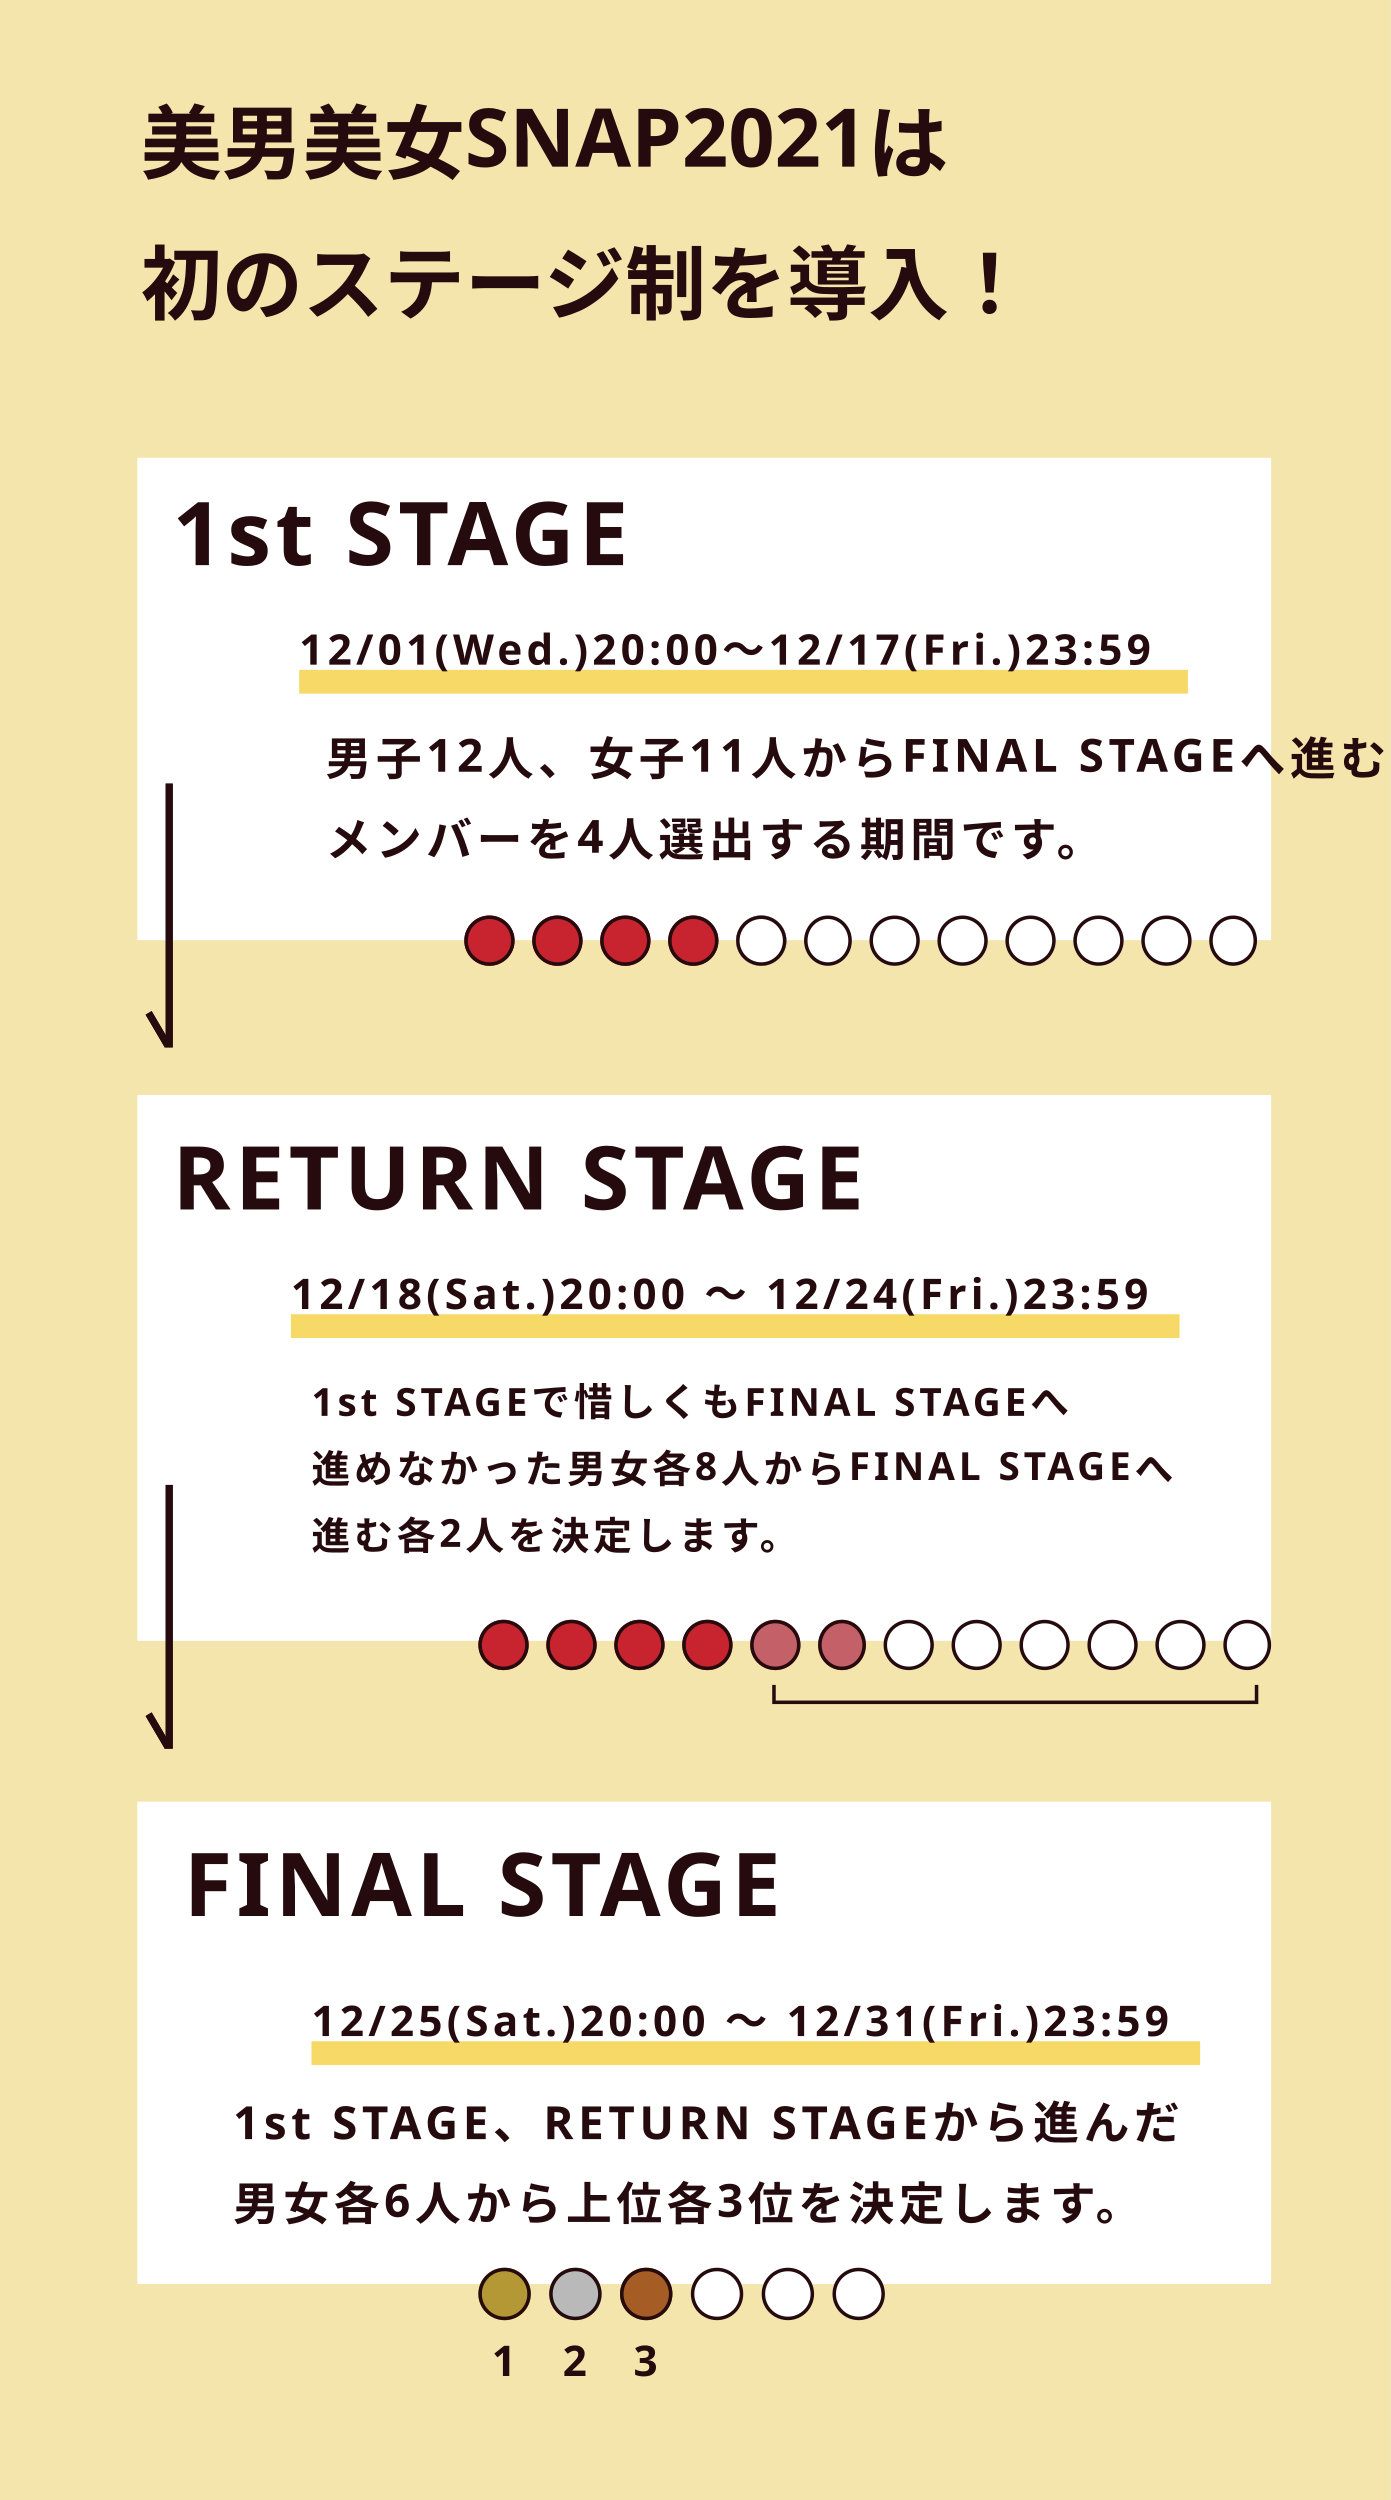
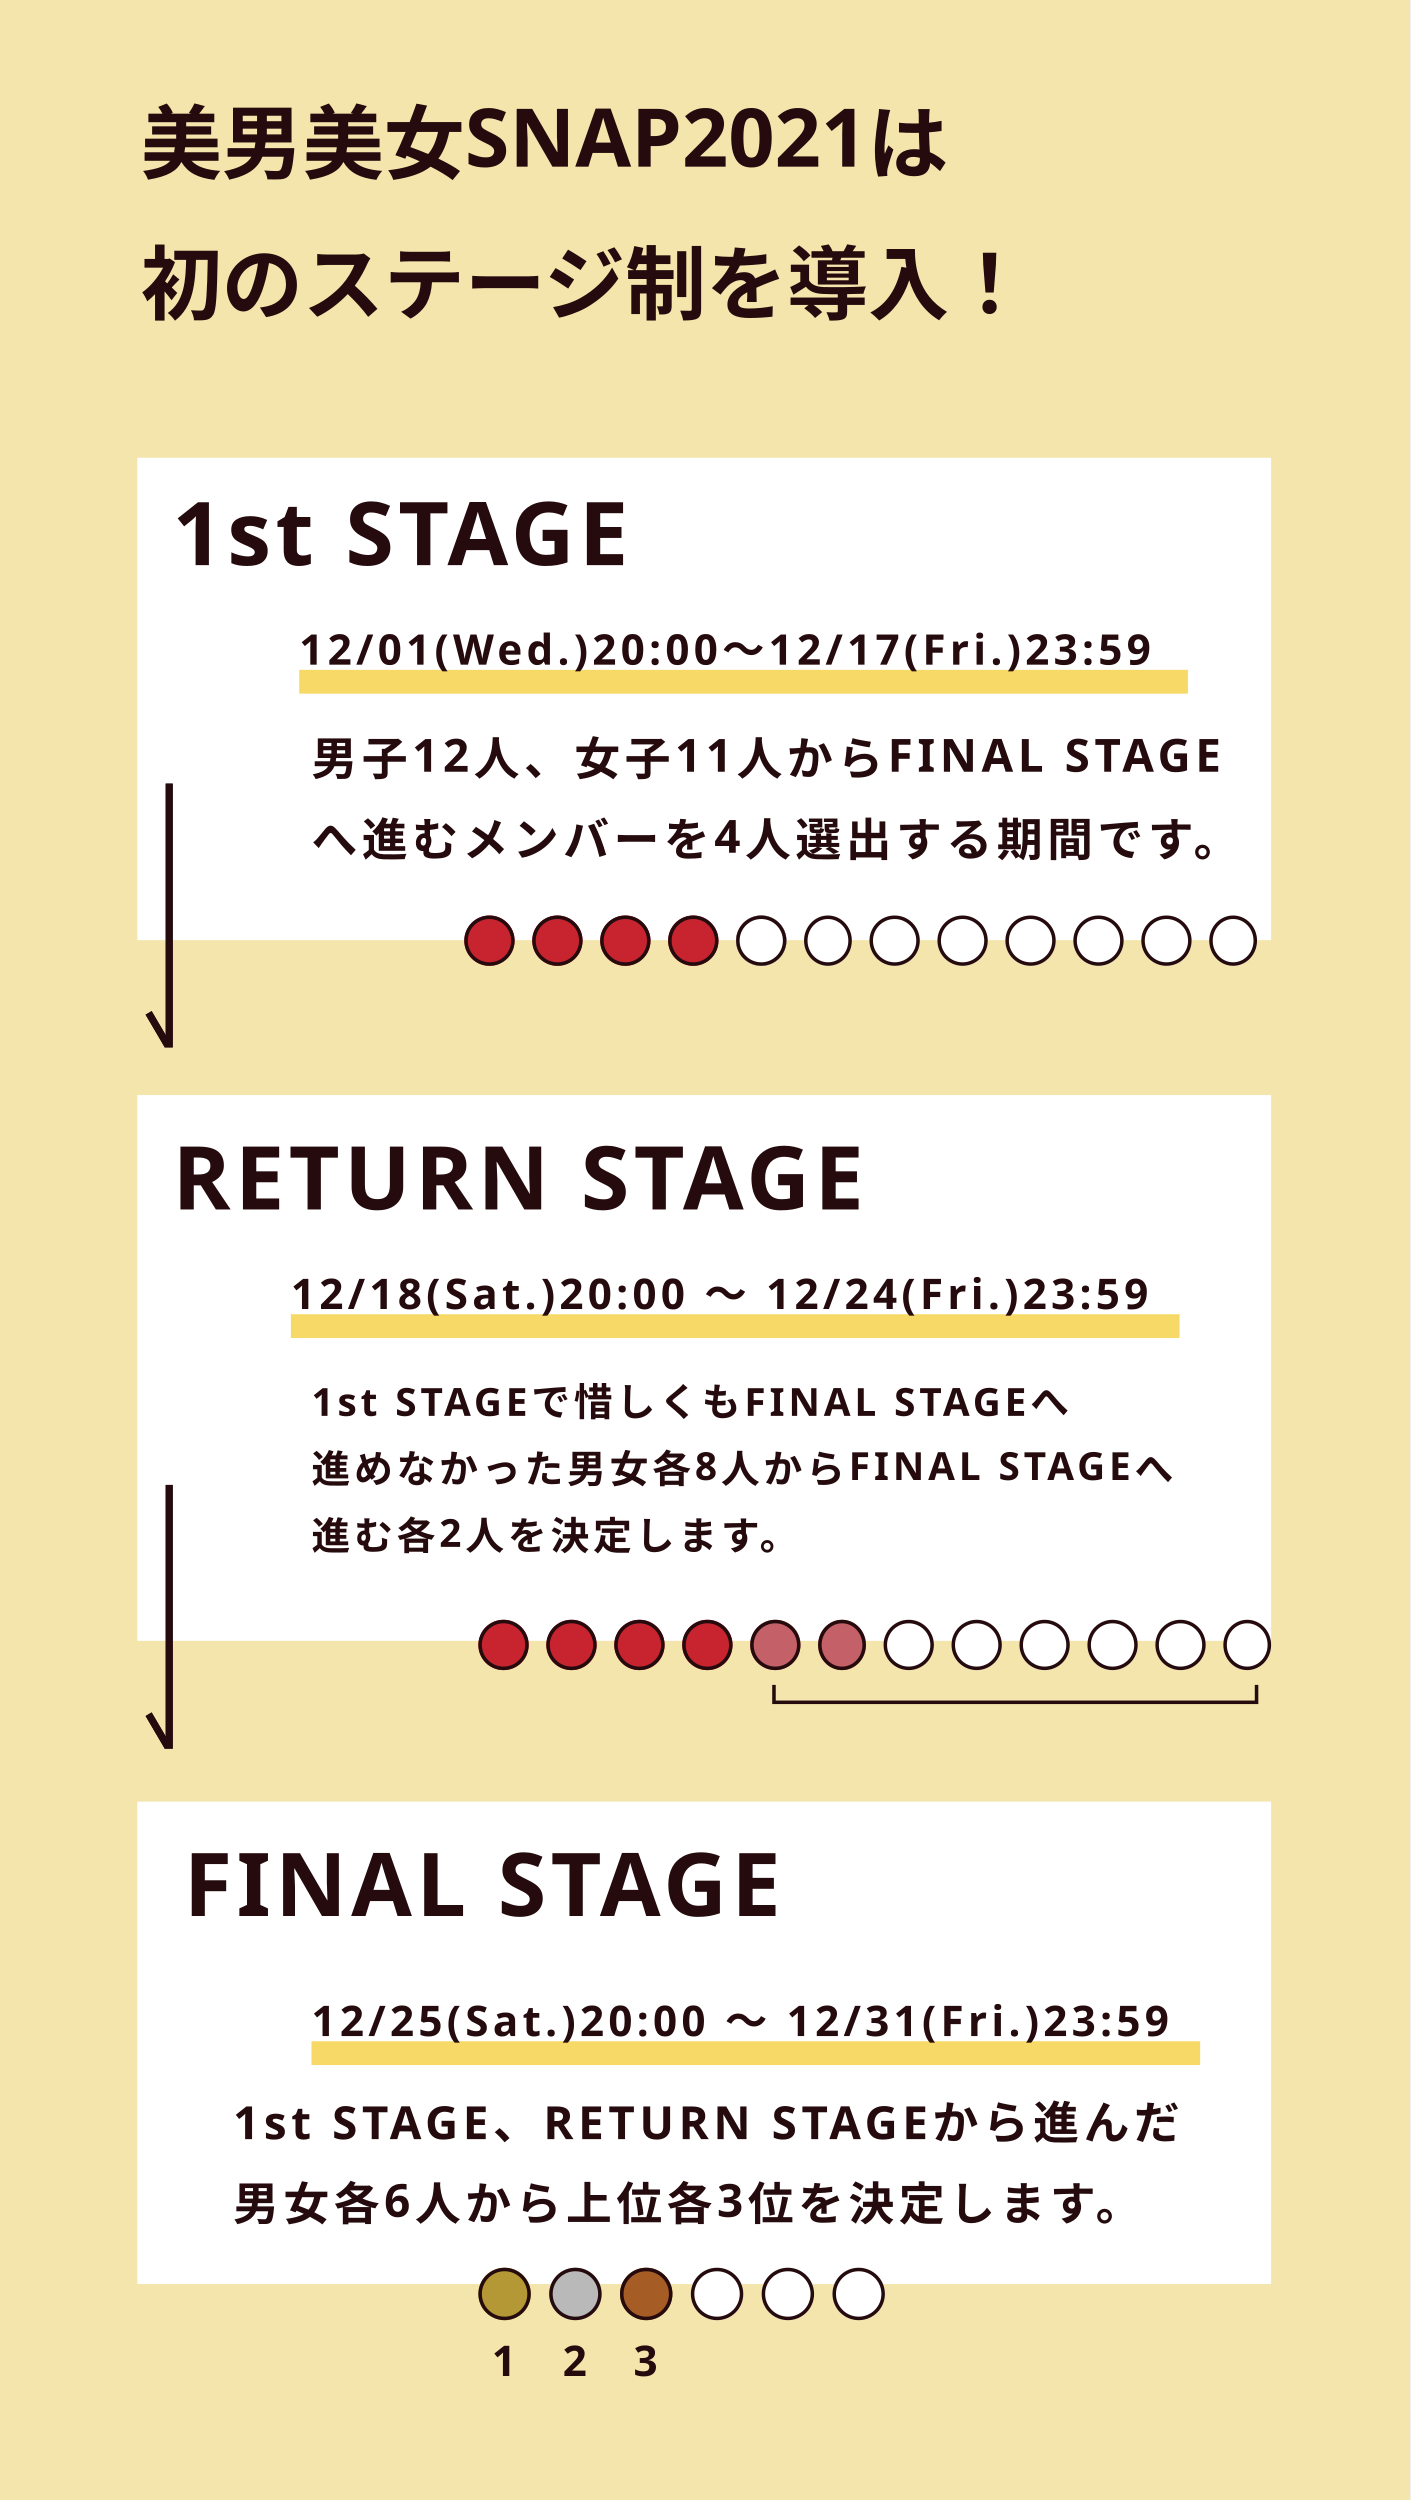
- <svg xmlns="http://www.w3.org/2000/svg" width="395" height="710" viewBox="0 0 395 710">
-   <g id="グループ_131" data-name="グループ 131" transform="translate(14.697 -1764)">
-     <g id="グループ_130" data-name="グループ 130">
-       <g id="グループ_129" data-name="グループ 129">
-         <g id="グループ_128" data-name="グループ 128">
-           <g id="グループ_127" data-name="グループ 127">
-             <g id="ステージ制説明">
-               <rect id="長方形_132" data-name="長方形 132" width="395" height="710" transform="translate(-14.697 1764)" fill="#f6d967" opacity="0.503" />
-               <text id="美男美女SNAP2021は_初のステージ制を導入_" data-name="美男美女SNAP2021は 初のステージ制を導入！" transform="translate(25.303 1792.987)" fill="#250b0d" font-size="23" font-family="YuGo-Bold, YuGothic" font-weight="700">
-                 <tspan x="0" y="20">美男美女SNAP2021は</tspan>
-                 <tspan x="0" y="60">初のステージ制を導入！</tspan>
-               </text>
-               <rect id="長方形_150" data-name="長方形 150" width="322" height="137" transform="translate(24.303 1894)" fill="#fff" />
-               <text id="_1st_STAGE" data-name="1st STAGE" transform="translate(34.303 1902.491)" fill="#250b0d" font-size="25" font-family="YuGo-Bold, YuGothic" font-weight="700" letter-spacing="0.05em">
-                 <tspan x="0" y="22">1st STAGE</tspan>
-               </text>
-               <text id="男子12人、女子11人からFINAL_STAGEへ進む_メンバーを4人選出する期間です_" data-name="男子12人、女子11人からFINAL STAGEへ進む メンバーを4人選出する期間です。 " transform="translate(77.762 1973.108)" fill="#250b0d" font-size="13" font-family="YuGo-Bold, YuGothic" font-weight="700" letter-spacing="0.1em">
-                 <tspan x="0" y="11">男子12人、女子11人からFINAL STAGEへ進む</tspan>
-                 <tspan x="0" y="34">メンバーを4人選出する期間です。</tspan>
-               </text>
-               <g id="グループ_92" data-name="グループ 92" transform="translate(-2.697 -9)">
-                 <g id="楕円形_46" data-name="楕円形 46" transform="translate(158.45 2033)" fill="#c72430" stroke="#250b0d" stroke-width="1">
-                   <circle cx="7.148" cy="7.148" r="7.148" stroke="none" />
-                   <circle cx="7.148" cy="7.148" r="6.648" fill="none" />
-                 </g>
-                 <g id="楕円形_47" data-name="楕円形 47" transform="translate(331.42 2033)" fill="#fff" stroke="#250b0d" stroke-width="1">
-                   <ellipse cx="6.79" cy="7.148" rx="6.79" ry="7.148" stroke="none" />
-                   <ellipse cx="6.79" cy="7.148" rx="6.29" ry="6.648" fill="none" />
-                 </g>
-                 <g id="楕円形_48" data-name="楕円形 48" transform="translate(312.121 2033)" fill="#fff" stroke="#250b0d" stroke-width="1">
-                   <circle cx="7.148" cy="7.148" r="7.148" stroke="none" />
-                   <circle cx="7.148" cy="7.148" r="6.648" fill="none" />
-                 </g>
-                 <g id="楕円形_49" data-name="楕円形 49" transform="translate(292.823 2033)" fill="#fff" stroke="#250b0d" stroke-width="1">
-                   <circle cx="7.148" cy="7.148" r="7.148" stroke="none" />
-                   <circle cx="7.148" cy="7.148" r="6.648" fill="none" />
-                 </g>
-                 <g id="楕円形_50" data-name="楕円形 50" transform="translate(254.227 2033)" fill="#fff" stroke="#250b0d" stroke-width="1">
-                   <circle cx="7.148" cy="7.148" r="7.148" stroke="none" />
-                   <circle cx="7.148" cy="7.148" r="6.648" fill="none" />
-                 </g>
-                 <g id="楕円形_51" data-name="楕円形 51" transform="translate(234.928 2033)" fill="#fff" stroke="#250b0d" stroke-width="1">
-                   <circle cx="7.148" cy="7.148" r="7.148" stroke="none" />
-                   <circle cx="7.148" cy="7.148" r="6.648" fill="none" />
-                 </g>
-                 <g id="楕円形_52" data-name="楕円形 52" transform="translate(216.345 2033)" fill="#fff" stroke="#250b0d" stroke-width="1">
-                   <ellipse cx="6.79" cy="7.148" rx="6.79" ry="7.148" stroke="none" />
-                   <ellipse cx="6.79" cy="7.148" rx="6.29" ry="6.648" fill="none" />
-                 </g>
-                 <g id="楕円形_53" data-name="楕円形 53" transform="translate(177.748 2033)" fill="#c72430" stroke="#250b0d" stroke-width="1">
-                   <circle cx="7.148" cy="7.148" r="7.148" stroke="none" />
-                   <circle cx="7.148" cy="7.148" r="6.648" fill="none" />
-                 </g>
-                 <g id="楕円形_54" data-name="楕円形 54" transform="translate(273.525 2033)" fill="#fff" stroke="#250b0d" stroke-width="1">
-                   <circle cx="7.148" cy="7.148" r="7.148" stroke="none" />
-                   <circle cx="7.148" cy="7.148" r="6.648" fill="none" />
-                 </g>
-                 <g id="楕円形_55" data-name="楕円形 55" transform="translate(139.152 2033)" fill="#c72430" stroke="#250b0d" stroke-width="1">
-                   <circle cx="7.148" cy="7.148" r="7.148" stroke="none" />
-                   <circle cx="7.148" cy="7.148" r="6.648" fill="none" />
-                 </g>
-                 <g id="楕円形_56" data-name="楕円形 56" transform="translate(119.853 2033)" fill="#c72430" stroke="#250b0d" stroke-width="1">
-                   <circle cx="7.148" cy="7.148" r="7.148" stroke="none" />
-                   <circle cx="7.148" cy="7.148" r="6.648" fill="none" />
-                 </g>
-                 <g id="楕円形_57" data-name="楕円形 57" transform="translate(197.046 2033)" fill="#fff" stroke="#250b0d" stroke-width="1">
-                   <circle cx="7.148" cy="7.148" r="7.148" stroke="none" />
-                   <circle cx="7.148" cy="7.148" r="6.648" fill="none" />
-                 </g>
-               </g>
-               <g id="グループ_90" data-name="グループ 90" transform="translate(33.362 1986.552) rotate(90)">
-                 <g id="グループ_45" data-name="グループ 45" transform="translate(0 0)">
-                   <path id="パス_38" data-name="パス 38" d="M0,0H74.9" transform="translate(0 0)" fill="none" stroke="#250b0d" stroke-width="2" />
-                   <path id="パス_37" data-name="パス 37" d="M0,5.495,9.366,0" transform="translate(65.107 0.358)" fill="none" stroke="#250b0d" stroke-width="2" />
-                 </g>
-                 <path id="パス_38-2" data-name="パス 38" d="M0,0H74.9" transform="translate(0 0)" fill="none" stroke="#250b0d" stroke-width="2" />
-                 <path id="パス_37-2" data-name="パス 37" d="M0,5.495,9.366,0" transform="translate(65.107 0.358)" fill="none" stroke="#250b0d" stroke-width="2" />
-               </g>
-               <rect id="長方形_151" data-name="長方形 151" width="322" height="155" transform="translate(24.303 2075)" fill="#fff" />
-               <text id="RETURN_STAGE" data-name="RETURN STAGE" transform="translate(34.303 2085.482)" fill="#250b0d" font-size="25" font-family="YuGo-Bold, YuGothic" font-weight="700" letter-spacing="0.05em">
-                 <tspan x="0" y="22">RETURN STAGE</tspan>
-               </text>
-               <text id="_1st_STAGEで惜しくもFINAL_STAGEへ_進めなかった男女各8人からFINAL_STAGEへ_進む各2人を決定します_" data-name="1st STAGEで惜しくもFINAL STAGEへ 進めなかった男女各8人からFINAL STAGEへ 進む各2人を決定します。 " transform="translate(73.762 2156.108)" fill="#250b0d" font-size="11" font-family="YuGo-Bold, YuGothic" font-weight="700" letter-spacing="0.1em">
-                 <tspan x="0" y="10">1st STAGEで惜しくもFINAL STAGEへ</tspan>
-                 <tspan x="0" y="29">進めなかった男女各8人からFINAL STAGEへ</tspan>
-                 <tspan x="0" y="48">進む各2人を決定します。</tspan>
-               </text>
-               <g id="グループ_91" data-name="グループ 91" transform="translate(33.362 2185.73) rotate(90)">
-                 <g id="グループ_45-2" data-name="グループ 45" transform="translate(0 0)">
-                   <path id="パス_38-3" data-name="パス 38" d="M0,0H74.9" transform="translate(0 0)" fill="none" stroke="#250b0d" stroke-width="2" />
-                   <path id="パス_37-3" data-name="パス 37" d="M0,5.495,9.366,0" transform="translate(65.107 0.358)" fill="none" stroke="#250b0d" stroke-width="2" />
-                 </g>
-                 <path id="パス_38-4" data-name="パス 38" d="M0,0H74.9" transform="translate(0 0)" fill="none" stroke="#250b0d" stroke-width="2" />
-                 <path id="パス_37-4" data-name="パス 37" d="M0,5.495,9.366,0" transform="translate(65.107 0.358)" fill="none" stroke="#250b0d" stroke-width="2" />
-               </g>
-               <rect id="長方形_152" data-name="長方形 152" width="322" height="137" transform="translate(24.303 2275.664)" fill="#fff" />
-               <text id="FINAL_STAGE" data-name="FINAL STAGE" transform="translate(37.509 2286.146)" fill="#250b0d" font-size="25" font-family="YuGo-Bold, YuGothic" font-weight="700" letter-spacing="0.05em">
-                 <tspan x="0" y="22">FINAL STAGE</tspan>
-               </text>
-               <text id="_1st_STAGE_RETURN_STAGEから進んだ_男女各6人から上位各3位を決定します_" data-name="1st STAGE、RETURN STAGEから進んだ 男女各6人から上位各3位を決定します。 " transform="translate(51.509 2360.518)" fill="#250b0d" font-size="13" font-family="YuGo-Bold, YuGothic" font-weight="700" letter-spacing="0.1em">
-                 <tspan x="0" y="11">1st STAGE、RETURN STAGEから進んだ</tspan>
-                 <tspan x="0" y="34">男女各6人から上位各3位を決定します。</tspan>
-               </text>
-               <g id="グループ_94" data-name="グループ 94" transform="translate(-124.722 -8.468)">
-                 <g id="楕円形_63" data-name="楕円形 63" transform="translate(286.104 2416.504)" fill="#a55c25" stroke="#250b0d" stroke-width="1">
-                   <ellipse cx="7.449" cy="7.449" rx="7.449" ry="7.449" stroke="none" />
-                   <ellipse cx="7.449" cy="7.449" rx="6.949" ry="6.949" fill="none" />
-                 </g>
-                 <g id="楕円形_64" data-name="楕円形 64" transform="translate(306.217 2416.504)" fill="#fff" stroke="#250b0d" stroke-width="1">
-                   <ellipse cx="7.449" cy="7.449" rx="7.449" ry="7.449" stroke="none" />
-                   <ellipse cx="7.449" cy="7.449" rx="6.949" ry="6.949" fill="none" />
-                 </g>
-                 <g id="楕円形_65" data-name="楕円形 65" transform="translate(265.991 2416.504)" fill="#b9b9b9" stroke="#250b0d" stroke-width="1">
-                   <ellipse cx="7.449" cy="7.449" rx="7.449" ry="7.449" stroke="none" />
-                   <ellipse cx="7.449" cy="7.449" rx="6.949" ry="6.949" fill="none" />
-                 </g>
-                 <g id="楕円形_66" data-name="楕円形 66" transform="translate(245.878 2416.504)" fill="#b59836" stroke="#250b0d" stroke-width="1">
-                   <ellipse cx="7.449" cy="7.449" rx="7.449" ry="7.449" stroke="none" />
-                   <ellipse cx="7.449" cy="7.449" rx="6.949" ry="6.949" fill="none" />
-                 </g>
-                 <g id="楕円形_67" data-name="楕円形 67" transform="translate(326.33 2416.504)" fill="#fff" stroke="#250b0d" stroke-width="1">
-                   <ellipse cx="7.449" cy="7.449" rx="7.449" ry="7.449" stroke="none" />
-                   <ellipse cx="7.449" cy="7.449" rx="6.949" ry="6.949" fill="none" />
-                 </g>
-                 <text id="_1" data-name="1" transform="translate(249.712 2436.245)" fill="#250b0d" font-size="12" font-family="YuGo-Bold, YuGothic" font-weight="700">
-                   <tspan x="0" y="11">1</tspan>
-                 </text>
-                 <text id="_2" data-name="2" transform="translate(269.825 2436.245)" fill="#250b0d" font-size="12" font-family="YuGo-Bold, YuGothic" font-weight="700">
-                   <tspan x="0" y="11">2</tspan>
-                 </text>
-                 <text id="_3" data-name="3" transform="translate(289.938 2436.245)" fill="#250b0d" font-size="12" font-family="YuGo-Bold, YuGothic" font-weight="700">
-                   <tspan x="0" y="11">3</tspan>
-                 </text>
-                 <g id="楕円形_83" data-name="楕円形 83" transform="translate(346.443 2416.504)" fill="#fff" stroke="#250b0d" stroke-width="1">
-                   <ellipse cx="7.449" cy="7.449" rx="7.449" ry="7.449" stroke="none" />
-                   <ellipse cx="7.449" cy="7.449" rx="6.949" ry="6.949" fill="none" />
-                 </g>
-               </g>
-               <g id="グループ_93" data-name="グループ 93" transform="translate(-2.697 -9)">
-                 <g id="楕円形_68" data-name="楕円形 68" transform="translate(162.45 2233.018)" fill="#c72430" stroke="#250b0d" stroke-width="1">
-                   <circle cx="7.148" cy="7.148" r="7.148" stroke="none" />
-                   <circle cx="7.148" cy="7.148" r="6.648" fill="none" />
-                 </g>
-                 <g id="楕円形_69" data-name="楕円形 69" transform="translate(335.42 2233.018)" fill="#fff" stroke="#250b0d" stroke-width="1">
-                   <ellipse cx="6.79" cy="7.148" rx="6.79" ry="7.148" stroke="none" />
-                   <ellipse cx="6.79" cy="7.148" rx="6.29" ry="6.648" fill="none" />
-                 </g>
-                 <g id="楕円形_70" data-name="楕円形 70" transform="translate(316.121 2233.018)" fill="#fff" stroke="#250b0d" stroke-width="1">
-                   <circle cx="7.148" cy="7.148" r="7.148" stroke="none" />
-                   <circle cx="7.148" cy="7.148" r="6.648" fill="none" />
-                 </g>
-                 <g id="楕円形_71" data-name="楕円形 71" transform="translate(296.823 2233.018)" fill="#fff" stroke="#250b0d" stroke-width="1">
-                   <circle cx="7.148" cy="7.148" r="7.148" stroke="none" />
-                   <circle cx="7.148" cy="7.148" r="6.648" fill="none" />
-                 </g>
-                 <g id="楕円形_72" data-name="楕円形 72" transform="translate(258.227 2233.018)" fill="#fff" stroke="#250b0d" stroke-width="1">
-                   <circle cx="7.148" cy="7.148" r="7.148" stroke="none" />
-                   <circle cx="7.148" cy="7.148" r="6.648" fill="none" />
-                 </g>
-                 <g id="楕円形_73" data-name="楕円形 73" transform="translate(238.928 2233.018)" fill="#fff" stroke="#250b0d" stroke-width="1">
-                   <circle cx="7.148" cy="7.148" r="7.148" stroke="none" />
-                   <circle cx="7.148" cy="7.148" r="6.648" fill="none" />
-                 </g>
-                 <g id="楕円形_74" data-name="楕円形 74" transform="translate(220.345 2233.018)" fill="#c46067" stroke="#250b0d" stroke-width="1">
-                   <ellipse cx="6.79" cy="7.148" rx="6.79" ry="7.148" stroke="none" />
-                   <ellipse cx="6.79" cy="7.148" rx="6.29" ry="6.648" fill="none" />
-                 </g>
-                 <g id="楕円形_75" data-name="楕円形 75" transform="translate(181.748 2233.018)" fill="#c72430" stroke="#250b0d" stroke-width="1">
-                   <circle cx="7.148" cy="7.148" r="7.148" stroke="none" />
-                   <circle cx="7.148" cy="7.148" r="6.648" fill="none" />
-                 </g>
-                 <g id="楕円形_76" data-name="楕円形 76" transform="translate(277.525 2233.018)" fill="#fff" stroke="#250b0d" stroke-width="1">
-                   <circle cx="7.148" cy="7.148" r="7.148" stroke="none" />
-                   <circle cx="7.148" cy="7.148" r="6.648" fill="none" />
-                 </g>
-                 <g id="楕円形_77" data-name="楕円形 77" transform="translate(143.152 2233.018)" fill="#c72430" stroke="#250b0d" stroke-width="1">
-                   <circle cx="7.148" cy="7.148" r="7.148" stroke="none" />
-                   <circle cx="7.148" cy="7.148" r="6.648" fill="none" />
-                 </g>
-                 <g id="楕円形_78" data-name="楕円形 78" transform="translate(123.853 2233.018)" fill="#c72430" stroke="#250b0d" stroke-width="1">
-                   <circle cx="7.148" cy="7.148" r="7.148" stroke="none" />
-                   <circle cx="7.148" cy="7.148" r="6.648" fill="none" />
-                 </g>
-                 <g id="楕円形_79" data-name="楕円形 79" transform="translate(201.046 2233.018)" fill="#c46067" stroke="#250b0d" stroke-width="1">
-                   <circle cx="7.148" cy="7.148" r="7.148" stroke="none" />
-                   <circle cx="7.148" cy="7.148" r="6.648" fill="none" />
-                 </g>
-               </g>
-               <rect id="長方形_155" data-name="長方形 155" width="252.385" height="6.764" transform="translate(67.918 2137.236)" fill="#f6d967" />
-               <text id="_12_18_Sat._20:00_12_24_Fri._23:59" data-name="12/18(Sat.)20:00 ～ 12/24(Fri.)23:59" transform="translate(67.918 2124.763)" fill="#250b0d" font-size="12" font-family="YuGo-Bold, YuGothic" font-weight="700" letter-spacing="0.1em">
-                 <tspan x="0" y="11">12/18(Sat.)20:00 ～ 12/24(Fri.)23:59</tspan>
-               </text>
-               <g id="楕円形_80" data-name="楕円形 80" transform="translate(194.349 2024)" fill="#fff" stroke="#250b0d" stroke-width="1">
-                 <circle cx="7.148" cy="7.148" r="7.148" stroke="none" />
-                 <circle cx="7.148" cy="7.148" r="6.648" fill="none" />
-               </g>
-               <path id="パス_39" data-name="パス 39" d="M1224.111,1038.509v4.945h137.054v-4.945" transform="translate(-1019 1204)" fill="none" stroke="#250b0d" stroke-width="1" />
-               <rect id="長方形_181" data-name="長方形 181" width="252.385" height="6.764" transform="translate(70.285 1954.236)" fill="#f6d967" />
-               <text id="_12_01_Wed._20:00_12_17_Fri._23:59" data-name="12/01(Wed.)20:00〜12/17(Fri.)23:59" transform="translate(70.285 1941.763)" fill="#250b0d" font-size="12" font-family="YuGo-Bold, YuGothic" font-weight="700" letter-spacing="0.1em">
-                 <tspan x="0" y="11">12/01(Wed.)20:00〜12/17(Fri.)23:59</tspan>
-               </text>
-               <rect id="長方形_182" data-name="長方形 182" width="252.385" height="6.764" transform="translate(73.762 2343.709)" fill="#f6d967" />
-               <text id="_12_25_Sat._20:00_12_31_Fri._23:59" data-name="12/25(Sat.)20:00 ～ 12/31(Fri.)23:59" transform="translate(73.762 2331.236)" fill="#250b0d" font-size="12" font-family="YuGo-Bold, YuGothic" font-weight="700" letter-spacing="0.1em">
-                 <tspan x="0" y="11">12/25(Sat.)20:00 ～ 12/31(Fri.)23:59</tspan>
-               </text>
-             </g>
-           </g>
-         </g>
-       </g>
-     </g>
+ <svg xmlns="http://www.w3.org/2000/svg" width="400.459" height="710" viewBox="0 0 400.459 710">
+   <g id="ステージ制説明" transform="translate(14.697 -1764)">
+     <rect id="長方形_132" data-name="長方形 132" width="400.394" height="710" transform="translate(-14.697 1764)" fill="#f6d967" opacity="0.503" />
+     <text id="美男美女SNAP2021は_初のステージ制を導入_" data-name="美男美女SNAP2021は 初のステージ制を導入！" transform="translate(25.303 1792.987)" fill="#250b0d" font-size="23" font-family="YuGo-Bold, YuGothic" font-weight="700">
+       <tspan x="0" y="20">美男美女SNAP2021は</tspan>
+       <tspan x="0" y="60">初のステージ制を導入！</tspan>
+     </text>
+     <rect id="長方形_150" data-name="長方形 150" width="322" height="137" transform="translate(24.303 1894)" fill="#fff" />
+     <text id="_1st_STAGE" data-name="1st STAGE" transform="translate(34.303 1902.491)" fill="#250b0d" font-size="25" font-family="YuGo-Bold, YuGothic" font-weight="700" letter-spacing="0.05em">
+       <tspan x="0" y="22">1st STAGE</tspan>
+     </text>
+     <text id="男子12人_女子11人からFINAL_STAGE_へ進むメンバーを4人選出する期間です_" data-name="男子12人、女子11人からFINAL STAGE へ進むメンバーを4人選出する期間です。 " transform="translate(73.762 1973.108)" fill="#250b0d" font-size="13" font-family="YuGo-Bold, YuGothic" font-weight="700" letter-spacing="0.1em">
+       <tspan x="0" y="11">男子12人、女子11人からFINAL STAGE</tspan>
+       <tspan x="0" y="34">へ進むメンバーを4人選出する期間です。</tspan>
+     </text>
+     <g id="グループ_92" data-name="グループ 92" transform="translate(-2.697 -9)">
+       <g id="楕円形_46" data-name="楕円形 46" transform="translate(158.45 2033)" fill="#c72430" stroke="#250b0d" stroke-width="1">
+         <circle cx="7.148" cy="7.148" r="7.148" stroke="none" />
+         <circle cx="7.148" cy="7.148" r="6.648" fill="none" />
+       </g>
+       <g id="楕円形_47" data-name="楕円形 47" transform="translate(331.42 2033)" fill="#fff" stroke="#250b0d" stroke-width="1">
+         <ellipse cx="6.79" cy="7.148" rx="6.79" ry="7.148" stroke="none" />
+         <ellipse cx="6.79" cy="7.148" rx="6.29" ry="6.648" fill="none" />
+       </g>
+       <g id="楕円形_48" data-name="楕円形 48" transform="translate(312.121 2033)" fill="#fff" stroke="#250b0d" stroke-width="1">
+         <circle cx="7.148" cy="7.148" r="7.148" stroke="none" />
+         <circle cx="7.148" cy="7.148" r="6.648" fill="none" />
+       </g>
+       <g id="楕円形_49" data-name="楕円形 49" transform="translate(292.823 2033)" fill="#fff" stroke="#250b0d" stroke-width="1">
+         <circle cx="7.148" cy="7.148" r="7.148" stroke="none" />
+         <circle cx="7.148" cy="7.148" r="6.648" fill="none" />
+       </g>
+       <g id="楕円形_50" data-name="楕円形 50" transform="translate(254.227 2033)" fill="#fff" stroke="#250b0d" stroke-width="1">
+         <circle cx="7.148" cy="7.148" r="7.148" stroke="none" />
+         <circle cx="7.148" cy="7.148" r="6.648" fill="none" />
+       </g>
+       <g id="楕円形_51" data-name="楕円形 51" transform="translate(234.928 2033)" fill="#fff" stroke="#250b0d" stroke-width="1">
+         <circle cx="7.148" cy="7.148" r="7.148" stroke="none" />
+         <circle cx="7.148" cy="7.148" r="6.648" fill="none" />
+       </g>
+       <g id="楕円形_52" data-name="楕円形 52" transform="translate(216.345 2033)" fill="#fff" stroke="#250b0d" stroke-width="1">
+         <ellipse cx="6.79" cy="7.148" rx="6.79" ry="7.148" stroke="none" />
+         <ellipse cx="6.79" cy="7.148" rx="6.29" ry="6.648" fill="none" />
+       </g>
+       <g id="楕円形_53" data-name="楕円形 53" transform="translate(177.748 2033)" fill="#c72430" stroke="#250b0d" stroke-width="1">
+         <circle cx="7.148" cy="7.148" r="7.148" stroke="none" />
+         <circle cx="7.148" cy="7.148" r="6.648" fill="none" />
+       </g>
+       <g id="楕円形_54" data-name="楕円形 54" transform="translate(273.525 2033)" fill="#fff" stroke="#250b0d" stroke-width="1">
+         <circle cx="7.148" cy="7.148" r="7.148" stroke="none" />
+         <circle cx="7.148" cy="7.148" r="6.648" fill="none" />
+       </g>
+       <g id="楕円形_55" data-name="楕円形 55" transform="translate(139.152 2033)" fill="#c72430" stroke="#250b0d" stroke-width="1">
+         <circle cx="7.148" cy="7.148" r="7.148" stroke="none" />
+         <circle cx="7.148" cy="7.148" r="6.648" fill="none" />
+       </g>
+       <g id="楕円形_56" data-name="楕円形 56" transform="translate(119.853 2033)" fill="#c72430" stroke="#250b0d" stroke-width="1">
+         <circle cx="7.148" cy="7.148" r="7.148" stroke="none" />
+         <circle cx="7.148" cy="7.148" r="6.648" fill="none" />
+       </g>
+       <g id="楕円形_57" data-name="楕円形 57" transform="translate(197.046 2033)" fill="#fff" stroke="#250b0d" stroke-width="1">
+         <circle cx="7.148" cy="7.148" r="7.148" stroke="none" />
+         <circle cx="7.148" cy="7.148" r="6.648" fill="none" />
+       </g>
+     </g>
+     <g id="グループ_90" data-name="グループ 90" transform="translate(33.362 1986.552) rotate(90)">
+       <g id="グループ_45" data-name="グループ 45" transform="translate(0 0)">
+         <path id="パス_38" data-name="パス 38" d="M0,0H74.9" transform="translate(0 0)" fill="none" stroke="#250b0d" stroke-width="2" />
+         <path id="パス_37" data-name="パス 37" d="M0,5.495,9.366,0" transform="translate(65.107 0.358)" fill="none" stroke="#250b0d" stroke-width="2" />
+       </g>
+       <path id="パス_38-2" data-name="パス 38" d="M0,0H74.9" transform="translate(0 0)" fill="none" stroke="#250b0d" stroke-width="2" />
+       <path id="パス_37-2" data-name="パス 37" d="M0,5.495,9.366,0" transform="translate(65.107 0.358)" fill="none" stroke="#250b0d" stroke-width="2" />
+     </g>
+     <rect id="長方形_151" data-name="長方形 151" width="322" height="155" transform="translate(24.303 2075)" fill="#fff" />
+     <text id="RETURN_STAGE" data-name="RETURN STAGE" transform="translate(34.303 2085.482)" fill="#250b0d" font-size="25" font-family="YuGo-Bold, YuGothic" font-weight="700" letter-spacing="0.05em">
+       <tspan x="0" y="22">RETURN STAGE</tspan>
+     </text>
+     <text id="_1st_STAGEで惜しくもFINAL_STAGEへ_進めなかった男女各8人からFINAL_STAGEへ_進む各2人を決定します_" data-name="1st STAGEで惜しくもFINAL STAGEへ 進めなかった男女各8人からFINAL STAGEへ 進む各2人を決定します。 " transform="translate(73.762 2156.108)" fill="#250b0d" font-size="11" font-family="YuGo-Bold, YuGothic" font-weight="700" letter-spacing="0.1em">
+       <tspan x="0" y="10">1st STAGEで惜しくもFINAL STAGEへ</tspan>
+       <tspan x="0" y="29">進めなかった男女各8人からFINAL STAGEへ</tspan>
+       <tspan x="0" y="48">進む各2人を決定します。</tspan>
+     </text>
+     <g id="グループ_91" data-name="グループ 91" transform="translate(33.362 2185.73) rotate(90)">
+       <g id="グループ_45-2" data-name="グループ 45" transform="translate(0 0)">
+         <path id="パス_38-3" data-name="パス 38" d="M0,0H74.9" transform="translate(0 0)" fill="none" stroke="#250b0d" stroke-width="2" />
+         <path id="パス_37-3" data-name="パス 37" d="M0,5.495,9.366,0" transform="translate(65.107 0.358)" fill="none" stroke="#250b0d" stroke-width="2" />
+       </g>
+       <path id="パス_38-4" data-name="パス 38" d="M0,0H74.9" transform="translate(0 0)" fill="none" stroke="#250b0d" stroke-width="2" />
+       <path id="パス_37-4" data-name="パス 37" d="M0,5.495,9.366,0" transform="translate(65.107 0.358)" fill="none" stroke="#250b0d" stroke-width="2" />
+     </g>
+     <rect id="長方形_152" data-name="長方形 152" width="322" height="137" transform="translate(24.303 2275.664)" fill="#fff" />
+     <text id="FINAL_STAGE" data-name="FINAL STAGE" transform="translate(37.509 2286.146)" fill="#250b0d" font-size="25" font-family="YuGo-Bold, YuGothic" font-weight="700" letter-spacing="0.05em">
+       <tspan x="0" y="22">FINAL STAGE</tspan>
+     </text>
+     <text id="_1st_STAGE_RETURN_STAGEから進んだ_男女各6人から上位各3位を決定します_" data-name="1st STAGE、RETURN STAGEから進んだ 男女各6人から上位各3位を決定します。 " transform="translate(51.509 2360.518)" fill="#250b0d" font-size="13" font-family="YuGo-Bold, YuGothic" font-weight="700" letter-spacing="0.1em">
+       <tspan x="0" y="11">1st STAGE、RETURN STAGEから進んだ</tspan>
+       <tspan x="0" y="34">男女各6人から上位各3位を決定します。</tspan>
+     </text>
+     <g id="グループ_94" data-name="グループ 94" transform="translate(-124.722 -8.468)">
+       <g id="楕円形_63" data-name="楕円形 63" transform="translate(286.104 2416.504)" fill="#a55c25" stroke="#250b0d" stroke-width="1">
+         <ellipse cx="7.449" cy="7.449" rx="7.449" ry="7.449" stroke="none" />
+         <ellipse cx="7.449" cy="7.449" rx="6.949" ry="6.949" fill="none" />
+       </g>
+       <g id="楕円形_64" data-name="楕円形 64" transform="translate(306.217 2416.504)" fill="#fff" stroke="#250b0d" stroke-width="1">
+         <ellipse cx="7.449" cy="7.449" rx="7.449" ry="7.449" stroke="none" />
+         <ellipse cx="7.449" cy="7.449" rx="6.949" ry="6.949" fill="none" />
+       </g>
+       <g id="楕円形_65" data-name="楕円形 65" transform="translate(265.991 2416.504)" fill="#b9b9b9" stroke="#250b0d" stroke-width="1">
+         <ellipse cx="7.449" cy="7.449" rx="7.449" ry="7.449" stroke="none" />
+         <ellipse cx="7.449" cy="7.449" rx="6.949" ry="6.949" fill="none" />
+       </g>
+       <g id="楕円形_66" data-name="楕円形 66" transform="translate(245.878 2416.504)" fill="#b59836" stroke="#250b0d" stroke-width="1">
+         <ellipse cx="7.449" cy="7.449" rx="7.449" ry="7.449" stroke="none" />
+         <ellipse cx="7.449" cy="7.449" rx="6.949" ry="6.949" fill="none" />
+       </g>
+       <g id="楕円形_67" data-name="楕円形 67" transform="translate(326.33 2416.504)" fill="#fff" stroke="#250b0d" stroke-width="1">
+         <ellipse cx="7.449" cy="7.449" rx="7.449" ry="7.449" stroke="none" />
+         <ellipse cx="7.449" cy="7.449" rx="6.949" ry="6.949" fill="none" />
+       </g>
+       <text id="_1" data-name="1" transform="translate(249.712 2436.245)" fill="#250b0d" font-size="12" font-family="YuGo-Bold, YuGothic" font-weight="700">
+         <tspan x="0" y="11">1</tspan>
+       </text>
+       <text id="_2" data-name="2" transform="translate(269.825 2436.245)" fill="#250b0d" font-size="12" font-family="YuGo-Bold, YuGothic" font-weight="700">
+         <tspan x="0" y="11">2</tspan>
+       </text>
+       <text id="_3" data-name="3" transform="translate(289.938 2436.245)" fill="#250b0d" font-size="12" font-family="YuGo-Bold, YuGothic" font-weight="700">
+         <tspan x="0" y="11">3</tspan>
+       </text>
+       <g id="楕円形_83" data-name="楕円形 83" transform="translate(346.443 2416.504)" fill="#fff" stroke="#250b0d" stroke-width="1">
+         <ellipse cx="7.449" cy="7.449" rx="7.449" ry="7.449" stroke="none" />
+         <ellipse cx="7.449" cy="7.449" rx="6.949" ry="6.949" fill="none" />
+       </g>
+     </g>
+     <g id="グループ_93" data-name="グループ 93" transform="translate(-2.697 -9)">
+       <g id="楕円形_68" data-name="楕円形 68" transform="translate(162.45 2233.018)" fill="#c72430" stroke="#250b0d" stroke-width="1">
+         <circle cx="7.148" cy="7.148" r="7.148" stroke="none" />
+         <circle cx="7.148" cy="7.148" r="6.648" fill="none" />
+       </g>
+       <g id="楕円形_69" data-name="楕円形 69" transform="translate(335.42 2233.018)" fill="#fff" stroke="#250b0d" stroke-width="1">
+         <ellipse cx="6.79" cy="7.148" rx="6.79" ry="7.148" stroke="none" />
+         <ellipse cx="6.79" cy="7.148" rx="6.29" ry="6.648" fill="none" />
+       </g>
+       <g id="楕円形_70" data-name="楕円形 70" transform="translate(316.121 2233.018)" fill="#fff" stroke="#250b0d" stroke-width="1">
+         <circle cx="7.148" cy="7.148" r="7.148" stroke="none" />
+         <circle cx="7.148" cy="7.148" r="6.648" fill="none" />
+       </g>
+       <g id="楕円形_71" data-name="楕円形 71" transform="translate(296.823 2233.018)" fill="#fff" stroke="#250b0d" stroke-width="1">
+         <circle cx="7.148" cy="7.148" r="7.148" stroke="none" />
+         <circle cx="7.148" cy="7.148" r="6.648" fill="none" />
+       </g>
+       <g id="楕円形_72" data-name="楕円形 72" transform="translate(258.227 2233.018)" fill="#fff" stroke="#250b0d" stroke-width="1">
+         <circle cx="7.148" cy="7.148" r="7.148" stroke="none" />
+         <circle cx="7.148" cy="7.148" r="6.648" fill="none" />
+       </g>
+       <g id="楕円形_73" data-name="楕円形 73" transform="translate(238.928 2233.018)" fill="#fff" stroke="#250b0d" stroke-width="1">
+         <circle cx="7.148" cy="7.148" r="7.148" stroke="none" />
+         <circle cx="7.148" cy="7.148" r="6.648" fill="none" />
+       </g>
+       <g id="楕円形_74" data-name="楕円形 74" transform="translate(220.345 2233.018)" fill="#c46067" stroke="#250b0d" stroke-width="1">
+         <ellipse cx="6.79" cy="7.148" rx="6.79" ry="7.148" stroke="none" />
+         <ellipse cx="6.79" cy="7.148" rx="6.29" ry="6.648" fill="none" />
+       </g>
+       <g id="楕円形_75" data-name="楕円形 75" transform="translate(181.748 2233.018)" fill="#c72430" stroke="#250b0d" stroke-width="1">
+         <circle cx="7.148" cy="7.148" r="7.148" stroke="none" />
+         <circle cx="7.148" cy="7.148" r="6.648" fill="none" />
+       </g>
+       <g id="楕円形_76" data-name="楕円形 76" transform="translate(277.525 2233.018)" fill="#fff" stroke="#250b0d" stroke-width="1">
+         <circle cx="7.148" cy="7.148" r="7.148" stroke="none" />
+         <circle cx="7.148" cy="7.148" r="6.648" fill="none" />
+       </g>
+       <g id="楕円形_77" data-name="楕円形 77" transform="translate(143.152 2233.018)" fill="#c72430" stroke="#250b0d" stroke-width="1">
+         <circle cx="7.148" cy="7.148" r="7.148" stroke="none" />
+         <circle cx="7.148" cy="7.148" r="6.648" fill="none" />
+       </g>
+       <g id="楕円形_78" data-name="楕円形 78" transform="translate(123.853 2233.018)" fill="#c72430" stroke="#250b0d" stroke-width="1">
+         <circle cx="7.148" cy="7.148" r="7.148" stroke="none" />
+         <circle cx="7.148" cy="7.148" r="6.648" fill="none" />
+       </g>
+       <g id="楕円形_79" data-name="楕円形 79" transform="translate(201.046 2233.018)" fill="#c46067" stroke="#250b0d" stroke-width="1">
+         <circle cx="7.148" cy="7.148" r="7.148" stroke="none" />
+         <circle cx="7.148" cy="7.148" r="6.648" fill="none" />
+       </g>
+     </g>
+     <rect id="長方形_155" data-name="長方形 155" width="252.385" height="6.764" transform="translate(67.918 2137.236)" fill="#f6d967" />
+     <text id="_12_18_Sat._20:00_12_24_Fri._23:59" data-name="12/18(Sat.)20:00 ～ 12/24(Fri.)23:59" transform="translate(67.918 2124.763)" fill="#250b0d" font-size="12" font-family="YuGo-Bold, YuGothic" font-weight="700" letter-spacing="0.1em">
+       <tspan x="0" y="11">12/18(Sat.)20:00 ～ 12/24(Fri.)23:59</tspan>
+     </text>
+     <g id="楕円形_80" data-name="楕円形 80" transform="translate(194.349 2024)" fill="#fff" stroke="#250b0d" stroke-width="1">
+       <circle cx="7.148" cy="7.148" r="7.148" stroke="none" />
+       <circle cx="7.148" cy="7.148" r="6.648" fill="none" />
+     </g>
+     <path id="パス_39" data-name="パス 39" d="M1224.111,1038.509v4.945h137.054v-4.945" transform="translate(-1019 1204)" fill="none" stroke="#250b0d" stroke-width="1" />
+     <rect id="長方形_181" data-name="長方形 181" width="252.385" height="6.764" transform="translate(70.285 1954.236)" fill="#f6d967" />
+     <text id="_12_01_Wed._20:00_12_17_Fri._23:59" data-name="12/01(Wed.)20:00〜12/17(Fri.)23:59" transform="translate(70.285 1941.763)" fill="#250b0d" font-size="12" font-family="YuGo-Bold, YuGothic" font-weight="700" letter-spacing="0.1em">
+       <tspan x="0" y="11">12/01(Wed.)20:00〜12/17(Fri.)23:59</tspan>
+     </text>
+     <rect id="長方形_182" data-name="長方形 182" width="252.385" height="6.764" transform="translate(73.762 2343.709)" fill="#f6d967" />
+     <text id="_12_25_Sat._20:00_12_31_Fri._23:59" data-name="12/25(Sat.)20:00 ～ 12/31(Fri.)23:59" transform="translate(73.762 2331.236)" fill="#250b0d" font-size="12" font-family="YuGo-Bold, YuGothic" font-weight="700" letter-spacing="0.1em">
+       <tspan x="0" y="11">12/25(Sat.)20:00 ～ 12/31(Fri.)23:59</tspan>
+     </text>
  </g>
</svg>
